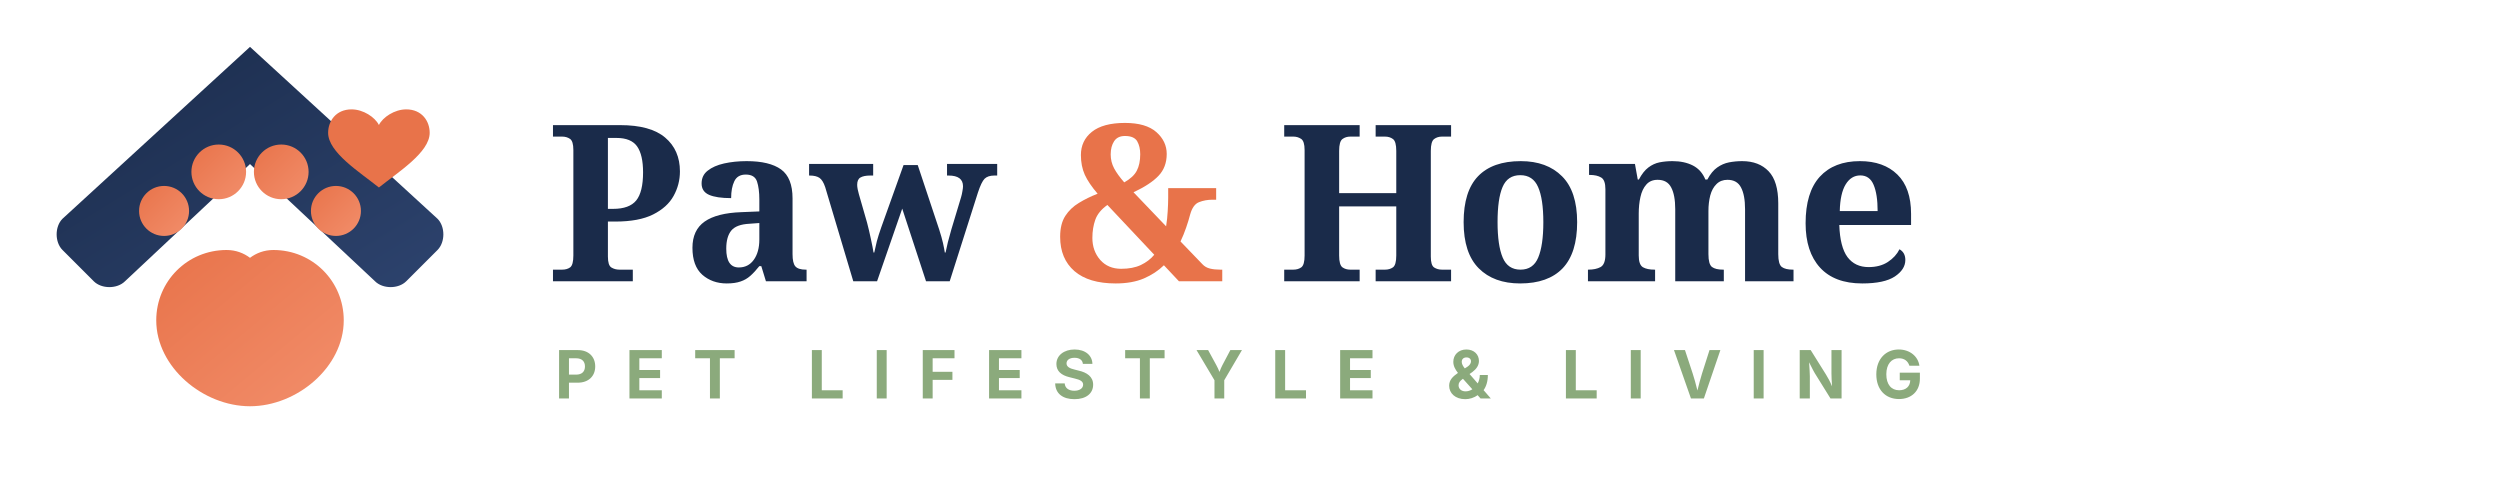
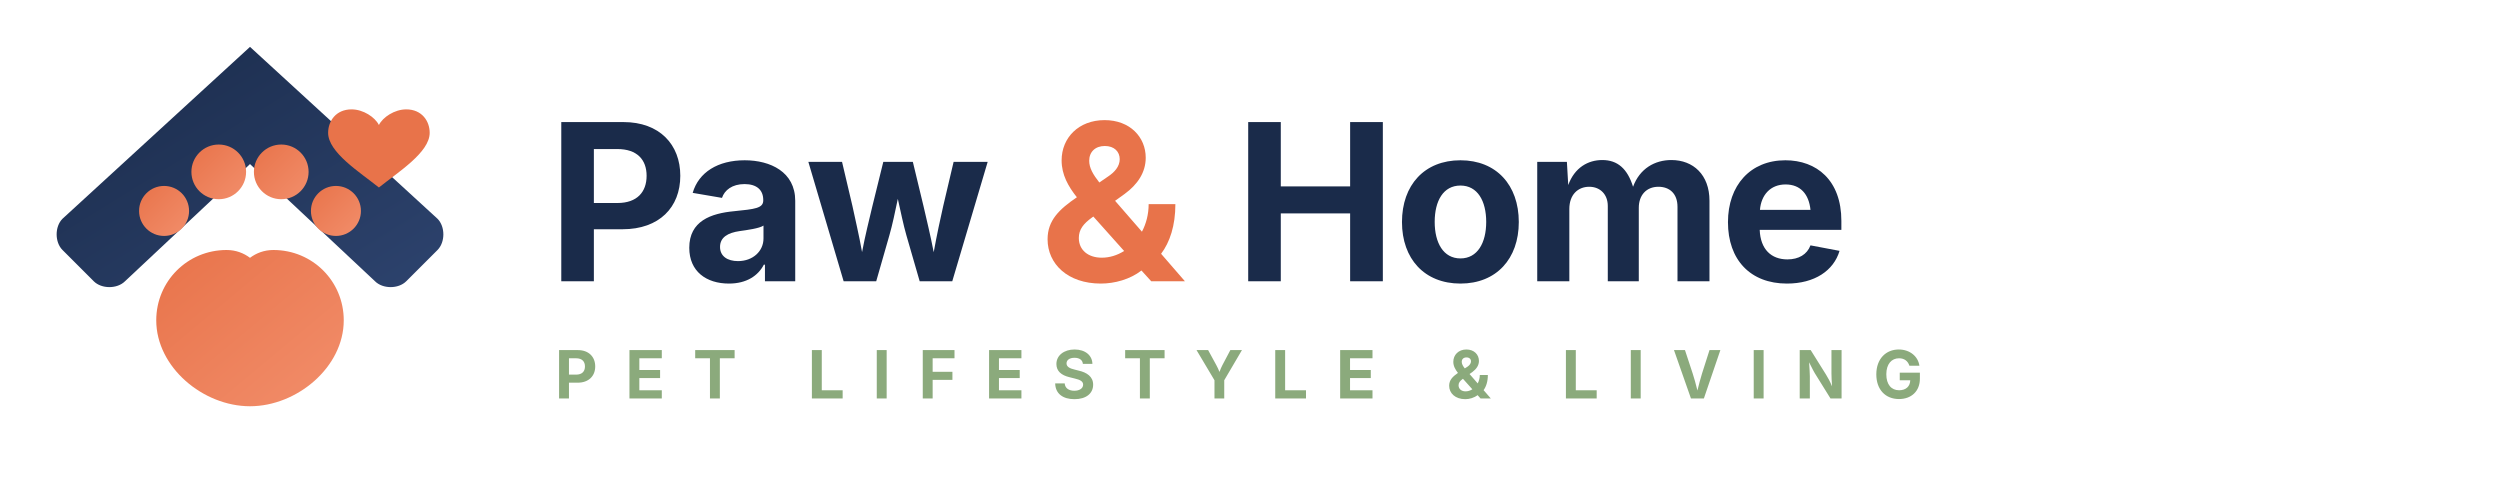
<svg xmlns="http://www.w3.org/2000/svg" viewBox="0 0 320 64" width="320" height="64" fill="none">
  <defs>
    <linearGradient id="pawGrad" x1="0%" y1="0%" x2="100%" y2="100%">
      <stop offset="0%" stop-color="#E8734A" />
      <stop offset="100%" stop-color="#F28E6B" />
    </linearGradient>
    <linearGradient id="roofGrad" x1="0%" y1="0%" x2="100%" y2="100%">
      <stop offset="0%" stop-color="#1A2B4A" />
      <stop offset="100%" stop-color="#2D436E" />
    </linearGradient>
  </defs>
  <g transform="translate(4, 4)">
    <path d="M28 2 L52 24 C53 25 53 27 52 28 L48 32 C47 33 45 33 44 32 L28 17 L12 32 C11 33 9 33 8 32 L4 28 C3 27 3 25 4 24 Z" fill="url(#roofGrad)" />
    <path d="M28 48 C22 48 16 43 16 37 C16 32 20 28 25 28 C26.2 28 27.2 28.4 28 29 C28.8 28.4 29.8 28 31 28 C36 28 40 32 40 37 C40 43 34 48 28 48 Z" fill="url(#pawGrad)" />
    <circle cx="17" cy="23" r="3.2" fill="url(#pawGrad)" />
    <circle cx="24" cy="18" r="3.5" fill="url(#pawGrad)" />
    <circle cx="32" cy="18" r="3.5" fill="url(#pawGrad)" />
    <circle cx="39" cy="23" r="3.2" fill="url(#pawGrad)" />
    <path d="M48 10 C46.5 10 45 11 44.5 12 C44 11 42.5 10 41 10 C39 10 38 11.5 38 13 C38 15.5 42 18 44.5 20 C47 18 51 15.5 51 13 C51 11.5 50 10 48 10 Z" fill="#E8734A" />
  </g>
-   <text x="70" y="36" font-family="'DM Serif Display', Georgia, serif" font-size="28" font-weight="700" fill="#1A2B4A" letter-spacing="-0.5">
+   <text x="70" y="36" font-family="'Plus Jakarta Sans', -apple-system, sans-serif" font-size="28" font-weight="700" fill="#1A2B4A" letter-spacing="-0.5">
    Paw <tspan fill="#E8734A">&amp;</tspan> Home
  </text>
  <text x="71" y="51" font-family="'Inter', -apple-system, BlinkMacSystemFont, sans-serif" font-size="8.5" font-weight="700" fill="#8BAA7C" letter-spacing="3.5">
    PET LIFESTYLE &amp; LIVING
  </text>
</svg>
